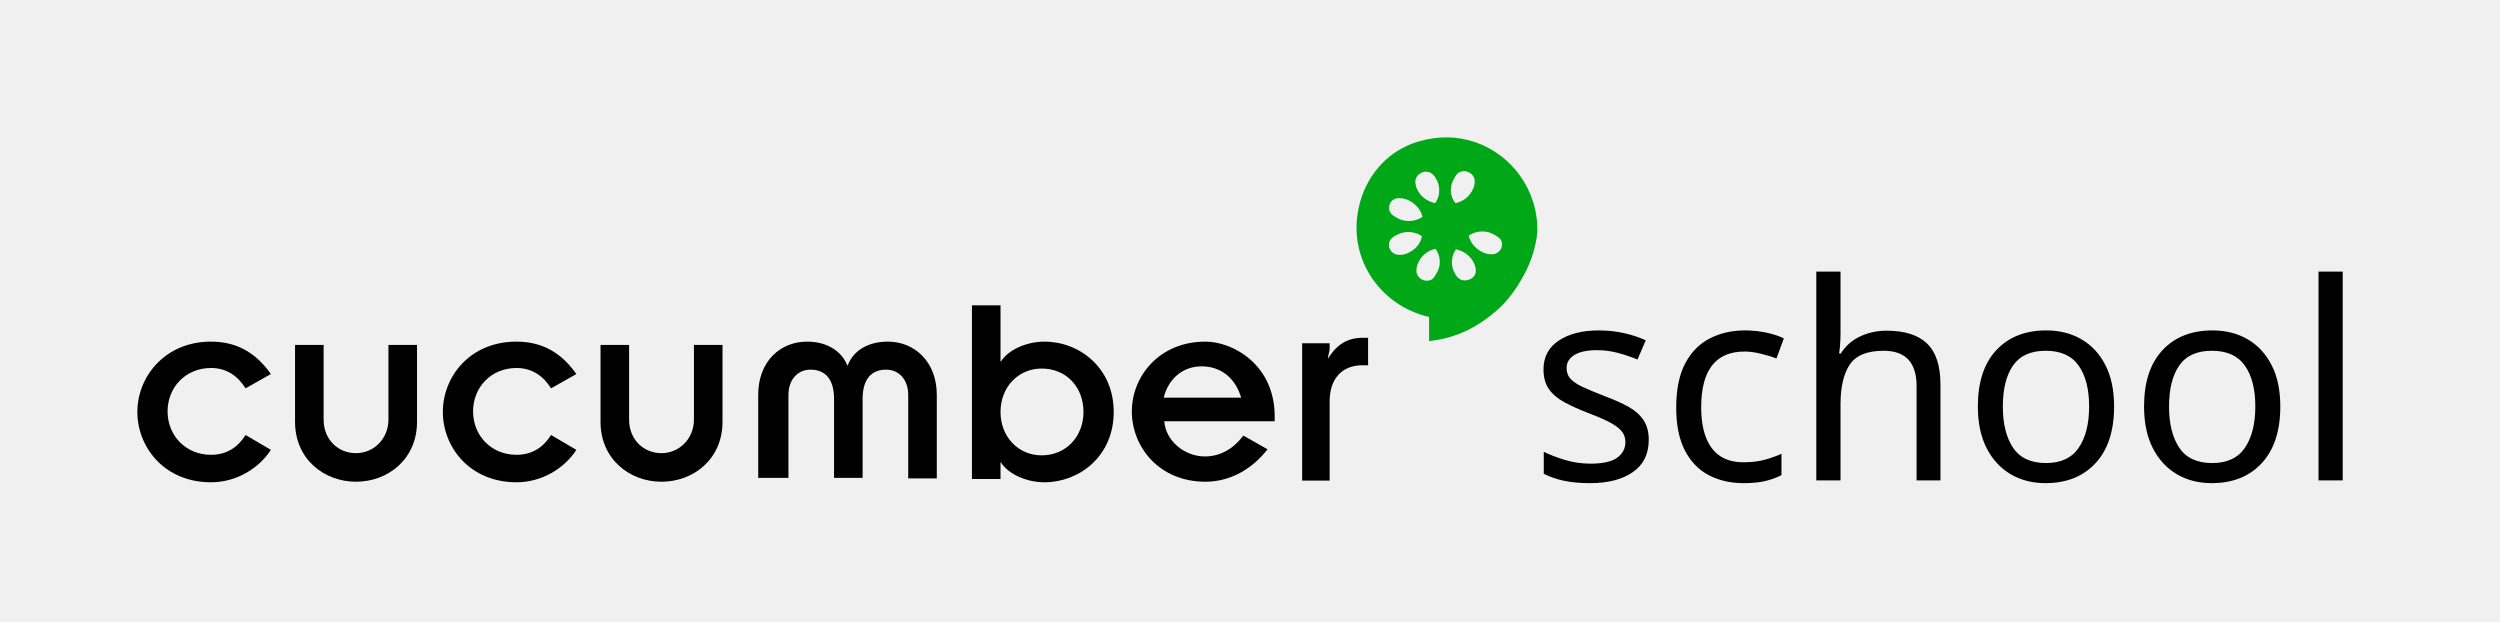
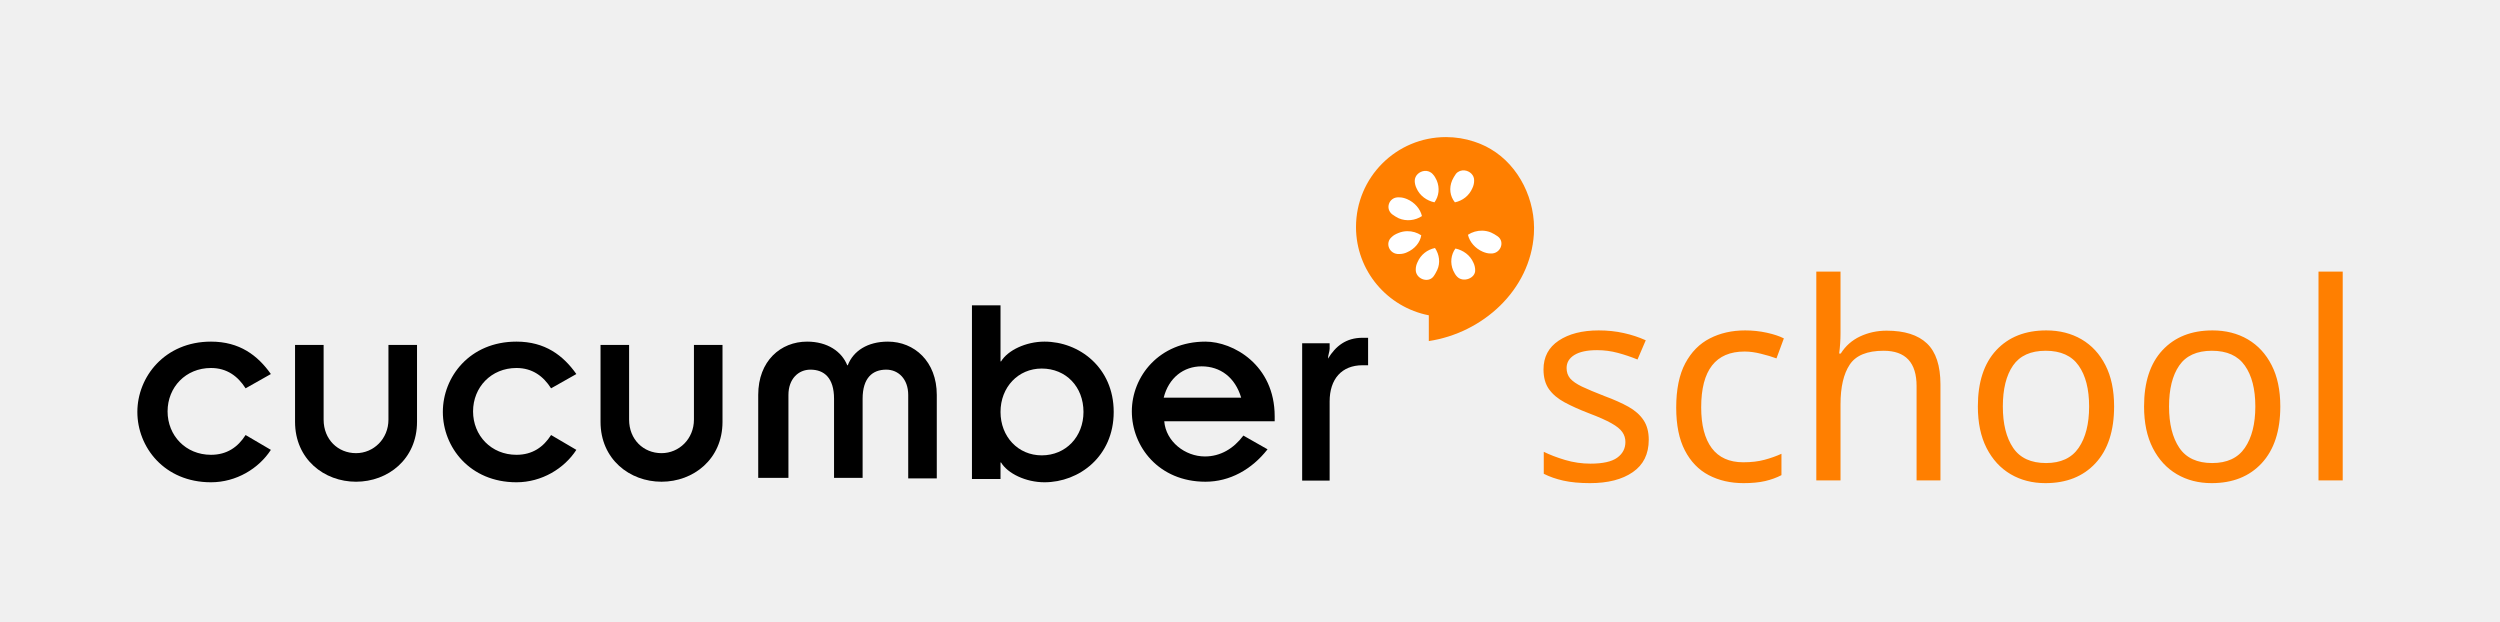
<svg xmlns="http://www.w3.org/2000/svg" version="1.1" id="Layer_1" x="0px" y="0px" viewBox="0 0 455.013 113.084" enable-background="new 0 0 304 102" xml:space="preserve" width="100%" height="100%">
  <defs id="defs3098">
	
	
	
	
	
	
	
	
	
+ 
</defs>
-   <g id="g3115" transform="translate(-4.000007,11.1767)">
-     <path d="m 272.5,14.7 c -3.2,-1.1 -6.7,-1.2 -10.4,-0.1 -5.1,1.5 -9,5.6 -10.5,10.8 -2.9,10 3.5,19.1 12.5,21.1 v 4.4 c 5,-0.5 9.4,-2.7 13.3,-6.5 1.3,-1.3 2.3,-2.7 3.2,-4.2 1.8,-2.9 2.9,-6 3.2,-9.1 C 284,23.5 279.2,17 272.5,14.7 z m -7.6,6 c 0.3,0.3 0.5,0.7 0.7,1.1 0.6,1.4 0.4,2.9 -0.4,4 -1.4,-0.3 -2.7,-1.2 -3.3,-2.6 -0.2,-0.4 -0.3,-0.9 -0.3,-1.3 0,-1.6 2.2,-2.5 3.3,-1.2 z m -6.1,4.2 c 0.5,0 0.9,0.1 1.4,0.3 1.4,0.6 2.4,1.8 2.7,3.1 -1.2,0.8 -2.8,1 -4.2,0.4 -0.4,-0.2 -0.8,-0.4 -1.2,-0.7 -1.4,-1.1 -0.5,-3.3 1.3,-3.1 z m 1.4,10 c -0.4,0.2 -0.9,0.3 -1.4,0.3 -1.8,0.1 -2.7,-2 -1.4,-3.1 0.3,-0.3 0.7,-0.5 1.2,-0.7 1.4,-0.6 3,-0.4 4.2,0.4 -0.2,1.3 -1.2,2.5 -2.6,3.1 z m 1.6,3.1 c 0,-0.4 0.1,-0.9 0.3,-1.3 0.6,-1.4 1.8,-2.3 3.2,-2.6 0.8,1.2 1,2.7 0.4,4 -0.2,0.4 -0.4,0.8 -0.7,1.2 -1,1.3 -3.3,0.4 -3.2,-1.3 z m 6.6,-16.2 c 0.2,-0.4 0.4,-0.8 0.7,-1.2 1.1,-1.3 3.4,-0.4 3.3,1.3 0,0.4 -0.1,0.9 -0.3,1.3 -0.6,1.4 -1.8,2.3 -3.2,2.6 -0.9,-1.1 -1.1,-2.6 -0.5,-4 z m 0.9,17.5 c -0.3,-0.3 -0.5,-0.7 -0.7,-1.1 -0.6,-1.4 -0.4,-2.9 0.4,-4 1.4,0.3 2.7,1.2 3.3,2.6 0.2,0.4 0.3,0.9 0.3,1.3 0.1,1.5 -2.2,2.4 -3.3,1.2 z m 6.1,-4.2 c -0.5,0 -0.9,-0.1 -1.4,-0.3 -1.4,-0.6 -2.4,-1.8 -2.7,-3.1 1.2,-0.8 2.8,-1 4.2,-0.4 0.4,0.2 0.8,0.4 1.2,0.7 1.4,1 0.5,3.2 -1.3,3.1 z" id="path3078" style="fill:#00a818" />
-     <path d="m 252,50.3 c -3,0 -4.9,1.5 -6.3,3.8 0,-0.6 0.3,-1.3 0.3,-1.8 v -1 h -5 v 25 h 5 V 61.9 c 0,-4.1 2.2,-6.6 6,-6.6 h 1 v -5 h -1 z" id="path3080" />
-     <path d="m 48.7,59.5 c -1.4,-2.2 -3.4,-3.7 -6.3,-3.7 -4.6,0 -7.9,3.5 -7.9,7.9 0,4.4 3.3,7.9 7.9,7.9 2.9,0 4.9,-1.4 6.3,-3.6 l 4.6,2.7 C 51.1,74.1 47,76.6 42.4,76.6 33.9,76.6 29,70.2 29,63.8 29,57.4 34,51 42.4,51 c 5.2,0 8.5,2.5 10.9,5.9 l -4.6,2.6 z" id="path3082" />
-     <path d="m 57.7,51.6 h 5.2 v 13.6 c 0,3.6 2.6,6.1 5.9,6.1 3.2,0 5.9,-2.6 5.9,-6.1 V 51.6 h 5.2 v 14 c 0,6.8 -5.3,10.9 -11.1,10.9 -5.8,0 -11.1,-4.1 -11.1,-10.9 v -14 z" id="path3084" />
-     <path d="m 104.3,59.5 c -1.4,-2.2 -3.4,-3.7 -6.3,-3.7 -4.6,0 -7.9,3.5 -7.9,7.9 0,4.4 3.3,7.9 7.9,7.9 2.9,0 4.9,-1.4 6.3,-3.6 l 4.6,2.7 c -2.2,3.4 -6.3,5.9 -10.9,5.9 -8.5,0 -13.4,-6.4 -13.4,-12.8 0,-6.4 4.9,-12.8 13.4,-12.8 5.2,0 8.5,2.5 10.9,5.9 l -4.6,2.6 z" id="path3086" />
-     <path d="m 113.3,51.6 h 5.2 v 13.6 c 0,3.6 2.6,6.1 5.9,6.1 3.2,0 5.9,-2.6 5.9,-6.1 V 51.6 h 5.2 v 14 c 0,6.8 -5.3,10.9 -11.1,10.9 -5.8,0 -11.1,-4.1 -11.1,-10.9 v -14 z" id="path3088" />
-     <path d="m 142,60.7 c 0,-6.2 4.1,-9.7 8.9,-9.7 3.7,0 6.3,1.8 7.3,4.3 h 0.1 c 1,-2.6 3.6,-4.3 7.3,-4.3 4.8,0 8.9,3.6 8.9,9.7 v 15.2 h -5.2 V 60.7 c 0,-2.9 -1.8,-4.6 -4,-4.6 -2.5,0 -4.3,1.5 -4.3,5.3 v 14.4 h -5.2 V 61.4 c 0,-3.8 -1.8,-5.3 -4.3,-5.3 -2.2,0 -4,1.7 -4,4.6 V 75.8 H 142 V 60.7 z" id="path3090" />
-     <path d="m 180.9,44.4 h 5.2 v 10.2 h 0.1 c 1.2,-2 4.5,-3.6 7.9,-3.6 6.3,0 12.6,4.7 12.6,12.8 0,8.1 -6.3,12.8 -12.6,12.8 -3.4,0 -6.7,-1.6 -7.9,-3.6 h -0.1 v 3 h -5.2 V 44.4 z m 12.7,11.5 c -4.3,0 -7.5,3.4 -7.5,7.9 0,4.5 3.2,7.9 7.5,7.9 4.4,0 7.6,-3.4 7.6,-7.9 0,-4.6 -3.2,-7.9 -7.6,-7.9 z" id="path3092" />
-     <path d="m 234.7,70.6 c -2.9,3.7 -6.9,5.9 -11.3,5.9 -8.5,0 -13.4,-6.4 -13.4,-12.8 0,-6.4 5,-12.7 13.4,-12.7 5,0 12.6,4.2 12.6,13.6 v 0.9 h -20.1 c 0.3,3.7 3.8,6.4 7.4,6.4 2.8,0 5.2,-1.4 7,-3.8 l 4.4,2.5 z m -4.8,-9.4 c -1.1,-3.7 -3.8,-5.7 -7.2,-5.7 -3.3,0 -6,2.1 -6.9,5.7 h 14.1 z" id="path3094" />
-     <text id="text3111" y="76.257" x="282.377" style="font-size:40px;font-style:normal;font-weight:normal;line-height:125%;letter-spacing:0px;word-spacing:0px;fill:#000000;fill-opacity:1;stroke:none;font-family:Sans" xml:space="preserve">
-       <tspan style="font-size:50px;font-style:normal;font-variant:normal;font-weight:normal;font-stretch:normal;text-align:start;line-height:125%;writing-mode:lr-tb;text-anchor:start;font-family:Insignia LT Std;-inkscape-font-specification:Insignia LT Std" y="76.257" x="282.377" id="tspan3113">school</tspan>
-     </text>
+   <path id="path3080" d="m 248,61.477 c -3,0 -4.9,1.5 -6.3,3.8 0,-0.6 0.3,-1.3 0.3,-1.8 v -1 h -5 v 25 h 5 v -14.4 c 0,-4.1 2.2,-6.6 6,-6.6 h 1 v -5 h -1 z" />
+   <path id="path3082" d="m 44.7,70.677 c -1.4,-2.2 -3.4,-3.7 -6.3,-3.7 -4.6,0 -7.9,3.5 -7.9,7.9 0,4.4 3.3,7.9 7.9,7.9 2.9,0 4.9,-1.4 6.3,-3.6 l 4.6,2.7 c -2.2,3.4 -6.3,5.9 -10.9,5.9 -8.5,0 -13.4,-6.4 -13.4,-12.8 0,-6.4 5,-12.8 13.4,-12.8 5.2,0 8.5,2.5 10.9,5.9 l -4.6,2.6 z" />
+   <path id="path3084" d="m 53.7,62.777 h 5.2 v 13.6 c 0,3.6 2.6,6.1 5.9,6.1 3.2,0 5.9,-2.6 5.9,-6.1 v -13.6 h 5.2 v 14 c 0,6.8 -5.3,10.9 -11.1,10.9 -5.8,0 -11.1,-4.1 -11.1,-10.9 v -14 z" />
+   <path id="path3086" d="m 100.3,70.677 c -1.4,-2.2 -3.4,-3.7 -6.3,-3.7 -4.6,0 -7.9,3.5 -7.9,7.9 0,4.4 3.3,7.9 7.9,7.9 2.9,0 4.9,-1.4 6.3,-3.6 l 4.6,2.7 c -2.2,3.4 -6.3,5.9 -10.9,5.9 -8.5,0 -13.4,-6.4 -13.4,-12.8 0,-6.4 4.9,-12.8 13.4,-12.8 5.2,0 8.5,2.5 10.9,5.9 l -4.6,2.6 z" />
+   <path id="path3088" d="m 109.3,62.777 h 5.2 v 13.6 c 0,3.6 2.6,6.1 5.9,6.1 3.2,0 5.9,-2.6 5.9,-6.1 v -13.6 h 5.2 v 14 c 0,6.8 -5.3,10.9 -11.1,10.9 -5.8,0 -11.1,-4.1 -11.1,-10.9 v -14 z" />
+   <path id="path3090" d="m 138,71.877 c 0,-6.2 4.1,-9.7 8.9,-9.7 3.7,0 6.3,1.8 7.3,4.3 h 0.1 c 1,-2.6 3.6,-4.3 7.3,-4.3 4.8,0 8.9,3.6 8.9,9.7 v 15.2 h -5.2 v -15.2 c 0,-2.9 -1.8,-4.6 -4,-4.6 -2.5,0 -4.3,1.5 -4.3,5.3 v 14.4 h -5.2 v -14.4 c 0,-3.8 -1.8,-5.3 -4.3,-5.3 -2.2,0 -4,1.7 -4,4.6 v 15.1 h -5.5 v -15.1 z" />
+   <path id="path3092" d="m 176.9,55.577 h 5.2 v 10.2 h 0.1 c 1.2,-2 4.5,-3.6 7.9,-3.6 6.3,0 12.6,4.7 12.6,12.8 0,8.1 -6.3,12.8 -12.6,12.8 -3.4,0 -6.7,-1.6 -7.9,-3.6 h -0.1 v 3 h -5.2 v -31.6 z m 12.7,11.5 c -4.3,0 -7.5,3.4 -7.5,7.9 0,4.5 3.2,7.9 7.5,7.9 4.4,0 7.6,-3.4 7.6,-7.9 0,-4.6 -3.2,-7.9 -7.6,-7.9 z" />
+   <path id="path3094" d="m 230.7,81.777 c -2.9,3.7 -6.9,5.9 -11.3,5.9 -8.5,0 -13.4,-6.4 -13.4,-12.8 0,-6.4 5,-12.7 13.4,-12.7 5,0 12.6,4.2 12.6,13.6 v 0.9 h -20.1 c 0.3,3.7 3.8,6.4 7.4,6.4 2.8,0 5.2,-1.4 7,-3.8 l 4.4,2.5 z m -4.8,-9.4 c -1.1,-3.7 -3.8,-5.7 -7.2,-5.7 -3.3,0 -6,2.1 -6.9,5.7 h 14.1 z" />
+   <text xml:space="preserve" style="font-size:40px;font-style:normal;font-weight:normal;line-height:125%;letter-spacing:0px;word-spacing:0px;fill:#ff7f00;fill-opacity:1;stroke:none;font-family:Sans" x="278.377" y="87.434" id="text3111">
+     <tspan id="tspan3113" x="278.377" y="87.434" style="font-size:50px;font-style:normal;font-variant:normal;font-weight:normal;font-stretch:normal;text-align:start;line-height:125%;writing-mode:lr-tb;text-anchor:start;font-family:Insignia LT Std;-inkscape-font-specification:Insignia LT Std;fill:#ff7f00;fill-opacity:1">school</tspan>
+   </text>
+   <g id="g6662" transform="translate(-18.52081,-4.227403)">
+     <g transform="translate(265.2583,28.6156)" style="display:inline" id="layer1">
+       <path id="path3943" d="m 16.438,0.562 c -9.051,0 -16.375,7.324 -16.375,16.375 0,7.968 5.712,14.589 13.25,16.062 l 0,4.688 C 23.113,36.21 31.79,28.431 32.438,18.219 32.827,12.072 29.763,5.797 24.594,2.75 24.298,2.576 23.997,2.402 23.688,2.25 23.372,2.095 23.048,1.943 22.719,1.812 22.614,1.769 22.512,1.729 22.406,1.688 22.119,1.581 21.829,1.462 21.531,1.375 19.929,0.847 18.216,0.562 16.438,0.562 z" style="fill:#ff7f00;fill-opacity:1;stroke:none" />
+     </g>
+     <path id="rect4005" d="m 285.071,35.241 c -0.56,-0.057 -1.15,0.138 -1.562,0.625 -0.3,0.4 -0.487,0.787 -0.688,1.188 -0.6,1.4 -0.4,2.9 0.5,4 1.4,-0.3 2.587,-1.194 3.188,-2.594 0.2,-0.4 0.312,-0.912 0.312,-1.312 0.062,-1.062 -0.816,-1.811 -1.75,-1.906 z m -7.281,0.094 c -0.913,0.087 -1.781,0.812 -1.781,1.812 0,0.4 0.113,0.912 0.312,1.312 0.6,1.4 1.881,2.294 3.281,2.594 0.8,-1.1 1.006,-2.6 0.406,-4 -0.2,-0.4 -0.388,-0.794 -0.688,-1.094 -0.412,-0.487 -0.983,-0.677 -1.531,-0.625 z m -4.906,4.812 c -1.577,0.081 -2.281,2.062 -0.969,3.094 0.4,0.3 0.787,0.519 1.188,0.719 1.4,0.6 3.019,0.394 4.219,-0.406 -0.3,-1.3 -1.319,-2.494 -2.719,-3.094 -0.5,-0.2 -0.906,-0.312 -1.406,-0.312 -0.113,-0.013 -0.207,-0.005 -0.312,0 z m 15.406,6.062 c -0.916,-0.018 -1.844,0.25 -2.594,0.75 0.3,1.3 1.319,2.494 2.719,3.094 0.5,0.2 0.906,0.312 1.406,0.312 1.8,0.1 2.681,-2.125 1.281,-3.125 -0.4,-0.3 -0.787,-0.487 -1.188,-0.688 -0.525,-0.225 -1.075,-0.333 -1.625,-0.344 z m -13.656,0.094 c -0.55,0.011 -1.1,0.119 -1.625,0.344 -0.5,0.2 -0.887,0.419 -1.188,0.719 -1.3,1.1 -0.425,3.194 1.375,3.094 0.5,0 1.006,-0.113 1.406,-0.312 1.4,-0.6 2.394,-1.794 2.594,-3.094 -0.75,-0.5 -1.646,-0.768 -2.562,-0.75 z m 5.062,3.062 c -1.4,0.3 -2.587,1.194 -3.188,2.594 -0.2,0.4 -0.312,0.881 -0.312,1.281 -0.1,1.7 2.219,2.612 3.219,1.312 0.3,-0.4 0.487,-0.787 0.688,-1.188 0.6,-1.3 0.394,-2.8 -0.406,-4 z m 3.719,0.094 c -0.8,1.1 -1.006,2.6 -0.406,4 0.2,0.4 0.388,0.794 0.688,1.094 1.1,1.2 3.413,0.312 3.312,-1.188 0,-0.4 -0.113,-0.912 -0.312,-1.312 -0.6,-1.4 -1.881,-2.294 -3.281,-2.594 z" style="fill:#ffffff;fill-opacity:1;stroke:none" />
  </g>
</svg>
